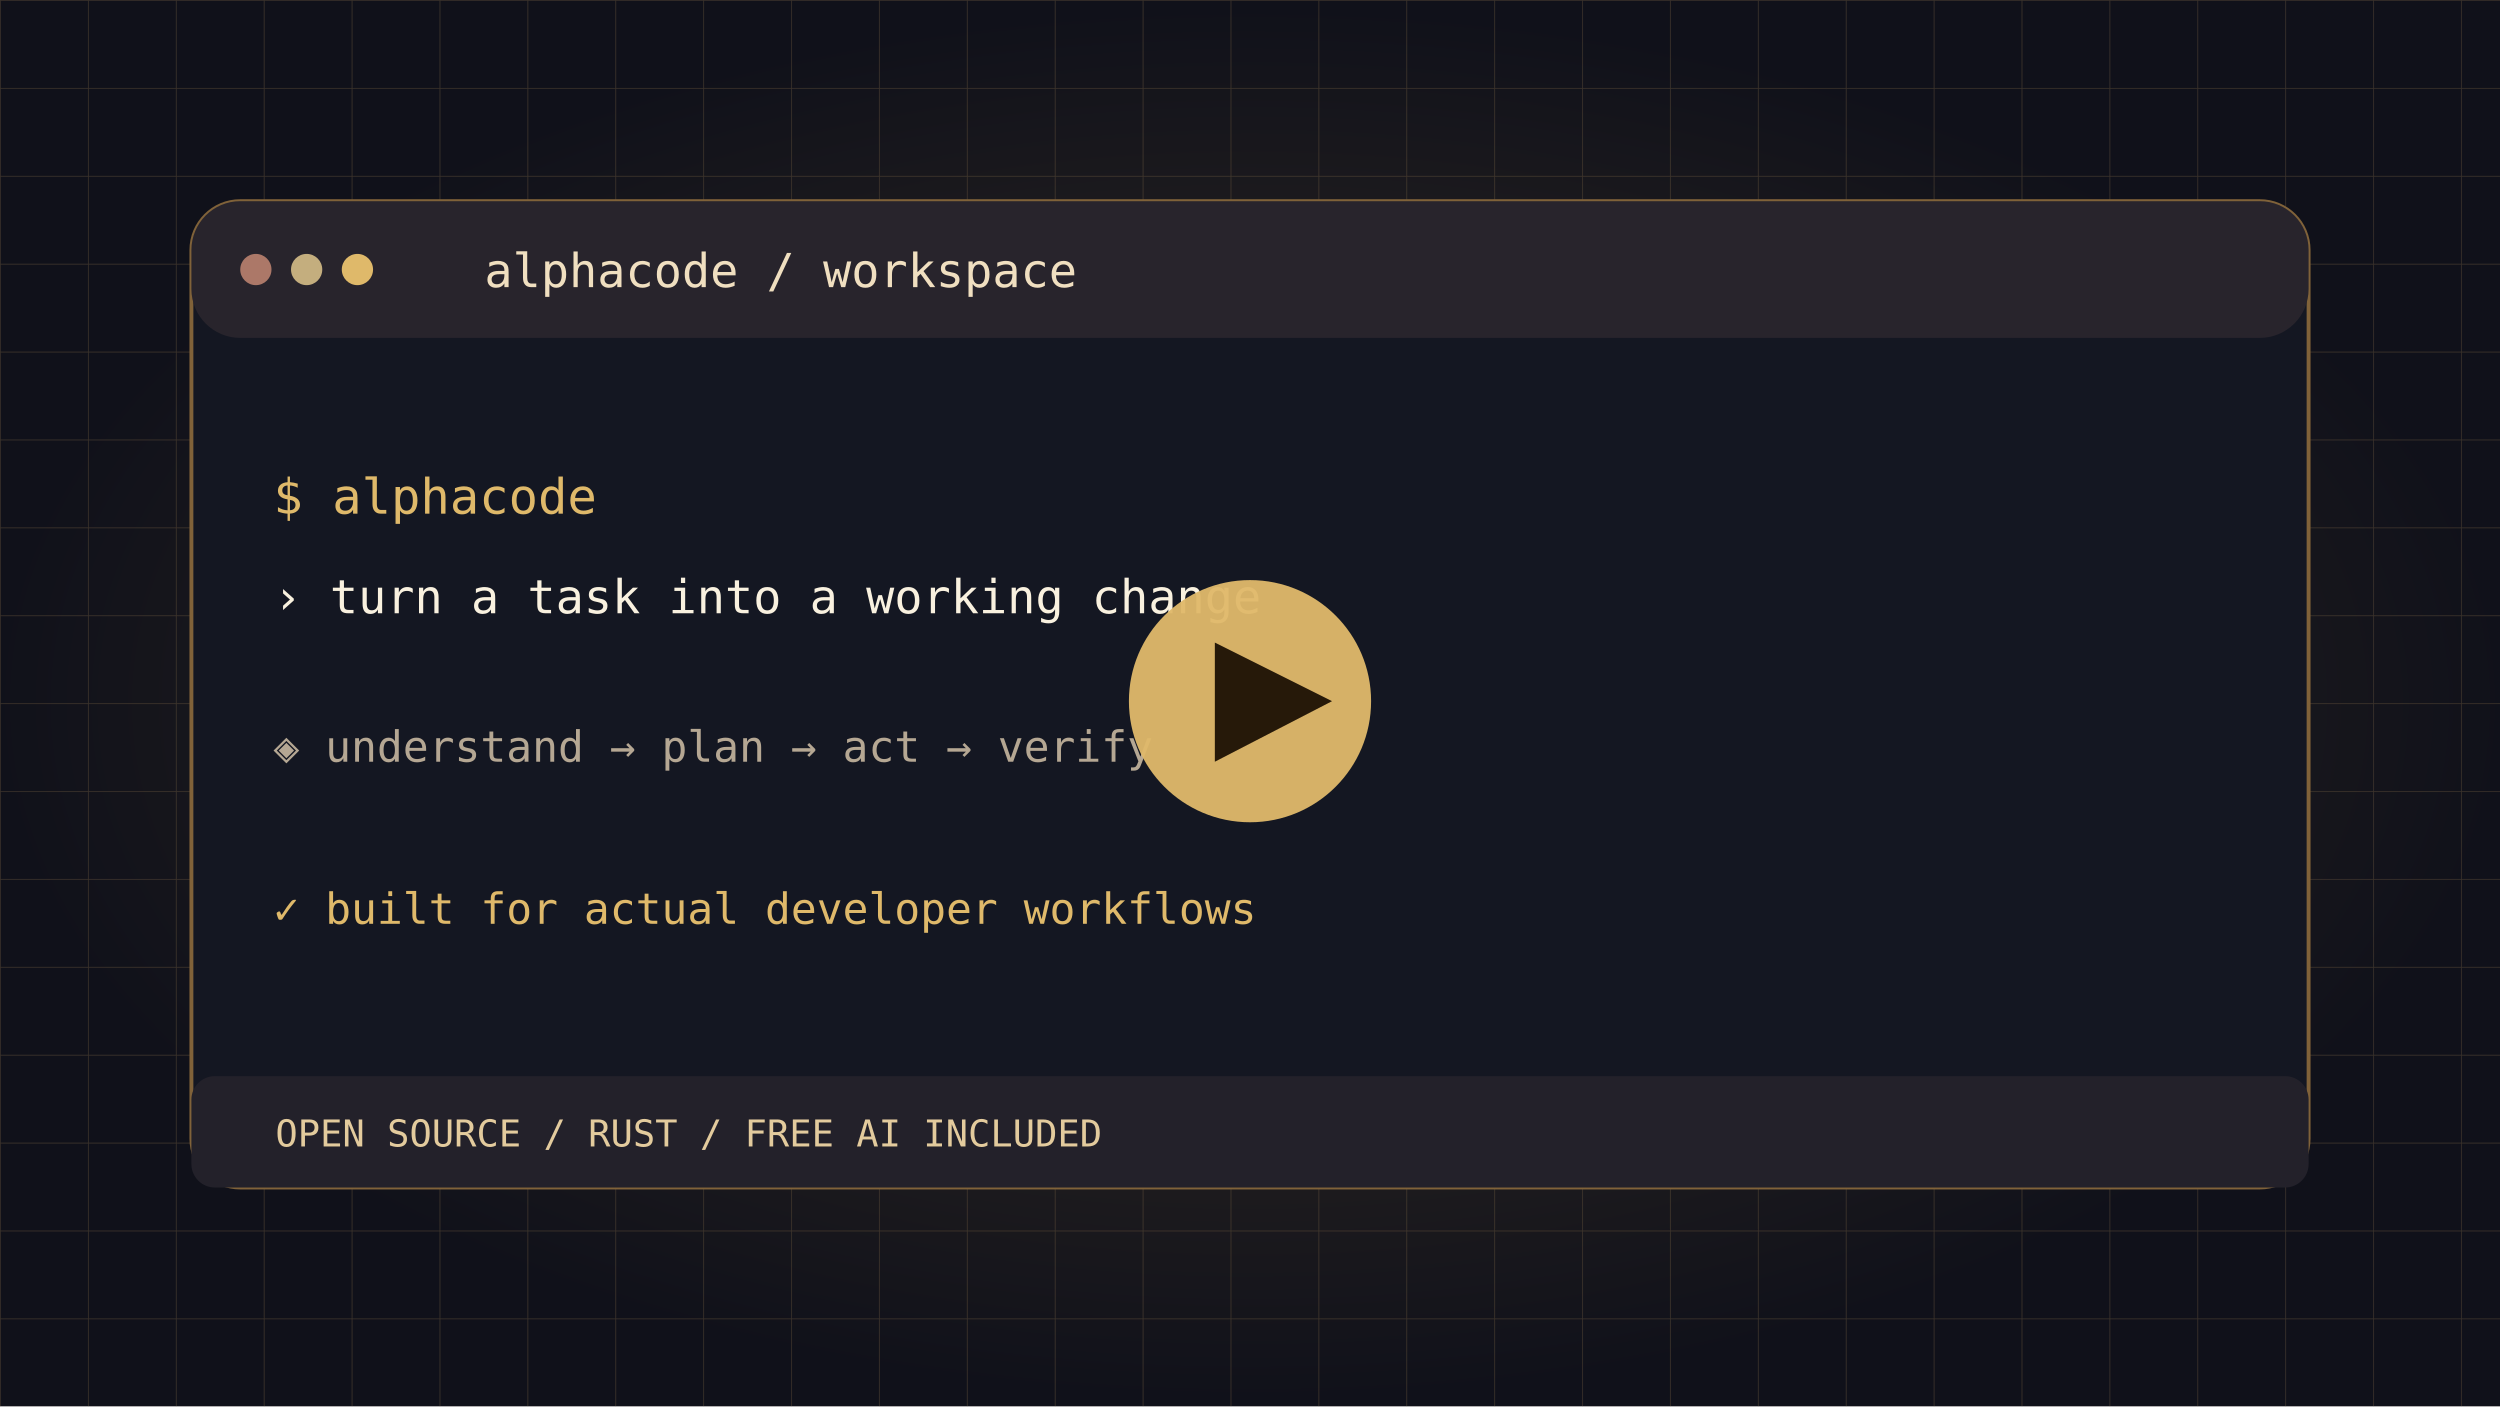
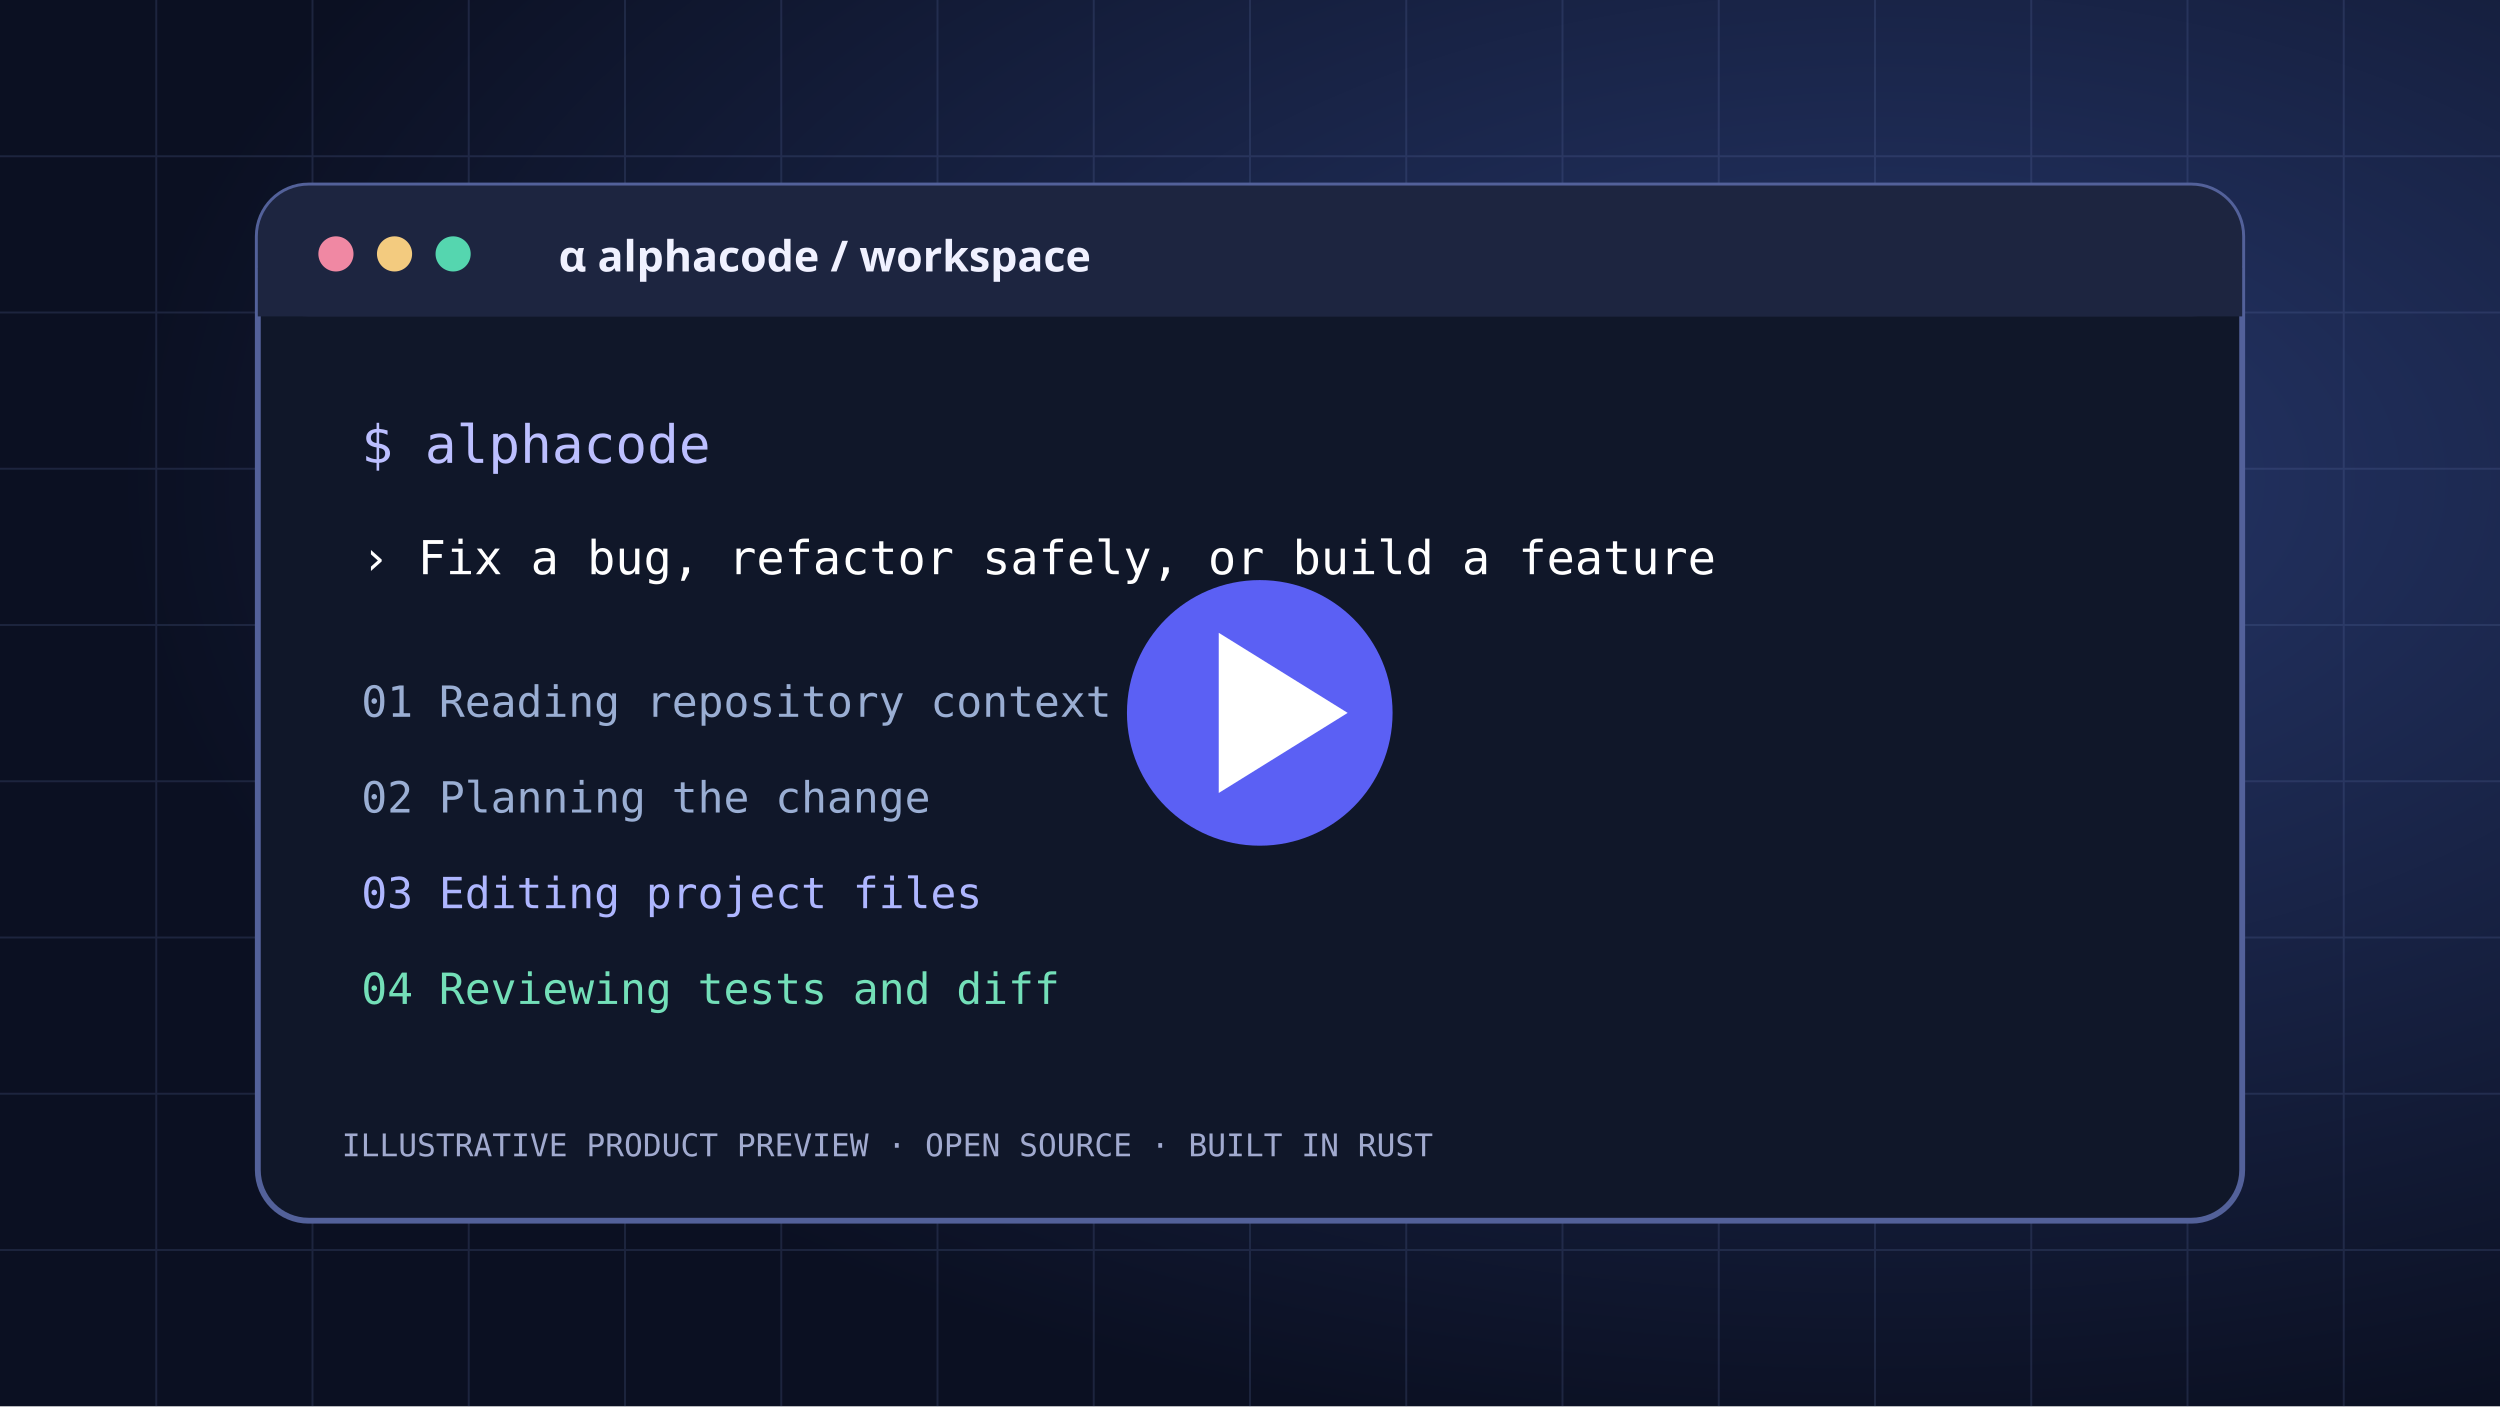
- <svg xmlns="http://www.w3.org/2000/svg" viewBox="0 0 1280 720" role="img" aria-label="AlphaCode product demo poster">
+ <svg xmlns="http://www.w3.org/2000/svg" viewBox="0 0 1280 720" role="img" aria-label="AlphaCode product demonstration poster">
  <defs>
-     <radialGradient id="g">
-       <stop stop-color="#393025" />
-       <stop offset="1" stop-color="#10111a" />
+     <radialGradient id="back" cx="75%" cy="34%" r="70%">
+       <stop stop-color="#26376b" />
+       <stop offset="1" stop-color="#0b1022" />
    </radialGradient>
-     <pattern id="p" width="45" height="45" patternUnits="userSpaceOnUse">
-       <path d="M45 0H0V45" fill="none" stroke="#63513b" stroke-width=".8" opacity=".5" />
-     </pattern>
  </defs>
-   <rect width="1280" height="720" fill="url(#g)" />
-   <rect width="1280" height="720" fill="url(#p)" />
-   <g transform="translate(98 103)">
-     <rect x="0" y="0" width="1084" height="505" rx="25" fill="#141722" stroke="#806239" stroke-width="2" />
-     <rect x="0" y="0" width="1084" height="70" rx="25" fill="#28242c" />
-     <circle cx="33" cy="35" r="8" fill="#ac7868" />
-     <circle cx="59" cy="35" r="8" fill="#c4ae7e" />
-     <circle cx="85" cy="35" r="8" fill="#dfb96a" />
-     <text x="150" y="44" font-family="monospace" font-size="24" fill="#f0dfc0">alphacode / workspace</text>
-     <text x="42" y="160" font-family="monospace" font-size="25" fill="#dfb96a">$ alphacode</text>
-     <text x="42" y="211" font-family="monospace" font-size="24" fill="#f9f1df">› turn a task into a working change</text>
-     <text x="42" y="287" font-family="monospace" font-size="22" fill="#b5a793">◈ understand  →  plan  →  act  →  verify</text>
-     <text x="42" y="370" font-family="monospace" font-size="22" fill="#dfb96a">✓ built for actual developer workflows</text>
-     <rect x="0" y="448" width="1084" height="57" fill="#23212a" rx="12" />
-     <text x="43" y="484" font-family="monospace" font-size="19" fill="#e3cb9d">OPEN SOURCE  /  RUST  /  FREE AI INCLUDED</text>
+   <rect width="1280" height="720" fill="url(#back)" />
+   <g opacity=".19" stroke="#687ab5" stroke-width="1">
+     <path d="M0 80H1280M0 160H1280M0 240H1280M0 320H1280M0 400H1280M0 480H1280M0 560H1280M0 640H1280M80 0V720M160 0V720M240 0V720M320 0V720M400 0V720M480 0V720M560 0V720M640 0V720M720 0V720M800 0V720M880 0V720M960 0V720M1040 0V720M1120 0V720M1200 0V720" />
  </g>
-   <circle cx="640" cy="359" r="62" fill="#dfb96a" opacity=".95" />
-   <path d="M622 329L682 359 622 390Z" fill="#261909" />
+   <rect x="132" y="95" width="1016" height="530" rx="26" fill="#101729" stroke="#53619a" stroke-width="3" />
+   <rect x="132" y="95" width="1016" height="67" rx="26" fill="#1d2540" />
+   <rect x="132" y="137" width="1016" height="25" fill="#1d2540" />
+   <circle cx="172" cy="130" r="9" fill="#f088a3" />
+   <circle cx="202" cy="130" r="9" fill="#f3cb7f" />
+   <circle cx="232" cy="130" r="9" fill="#55d6af" />
+   <text x="286" y="139" font-family="sans-serif" font-weight="bold" font-size="22" fill="#f0f1ff">α  alphacode / workspace</text>
+   <g font-family="monospace">
+     <text x="185" y="237" font-size="27" fill="#bcbfff">$ alphacode</text>
+     <text x="185" y="294" font-size="24" fill="#ffffff">›  Fix a bug, refactor safely, or build a feature</text>
+     <text x="185" y="367" font-size="22" fill="#9aaed3">01  Reading repository context</text>
+     <text x="185" y="416" font-size="22" fill="#9aaed3">02  Planning the change</text>
+     <text x="185" y="465" font-size="22" fill="#aeb6ff">03  Editing project files</text>
+     <text x="185" y="514" font-size="22" fill="#73dfb8">04  Reviewing tests and diff</text>
+   </g>
+   <circle cx="645" cy="365" r="68" fill="#5b60f4" />
+   <path d="M624 324L690 365 624 406Z" fill="#fff" />
+   <text x="175" y="592" font-family="monospace" font-size="16" fill="#a1aacf">ILLUSTRATIVE PRODUCT PREVIEW · OPEN SOURCE · BUILT IN RUST</text>
</svg>
